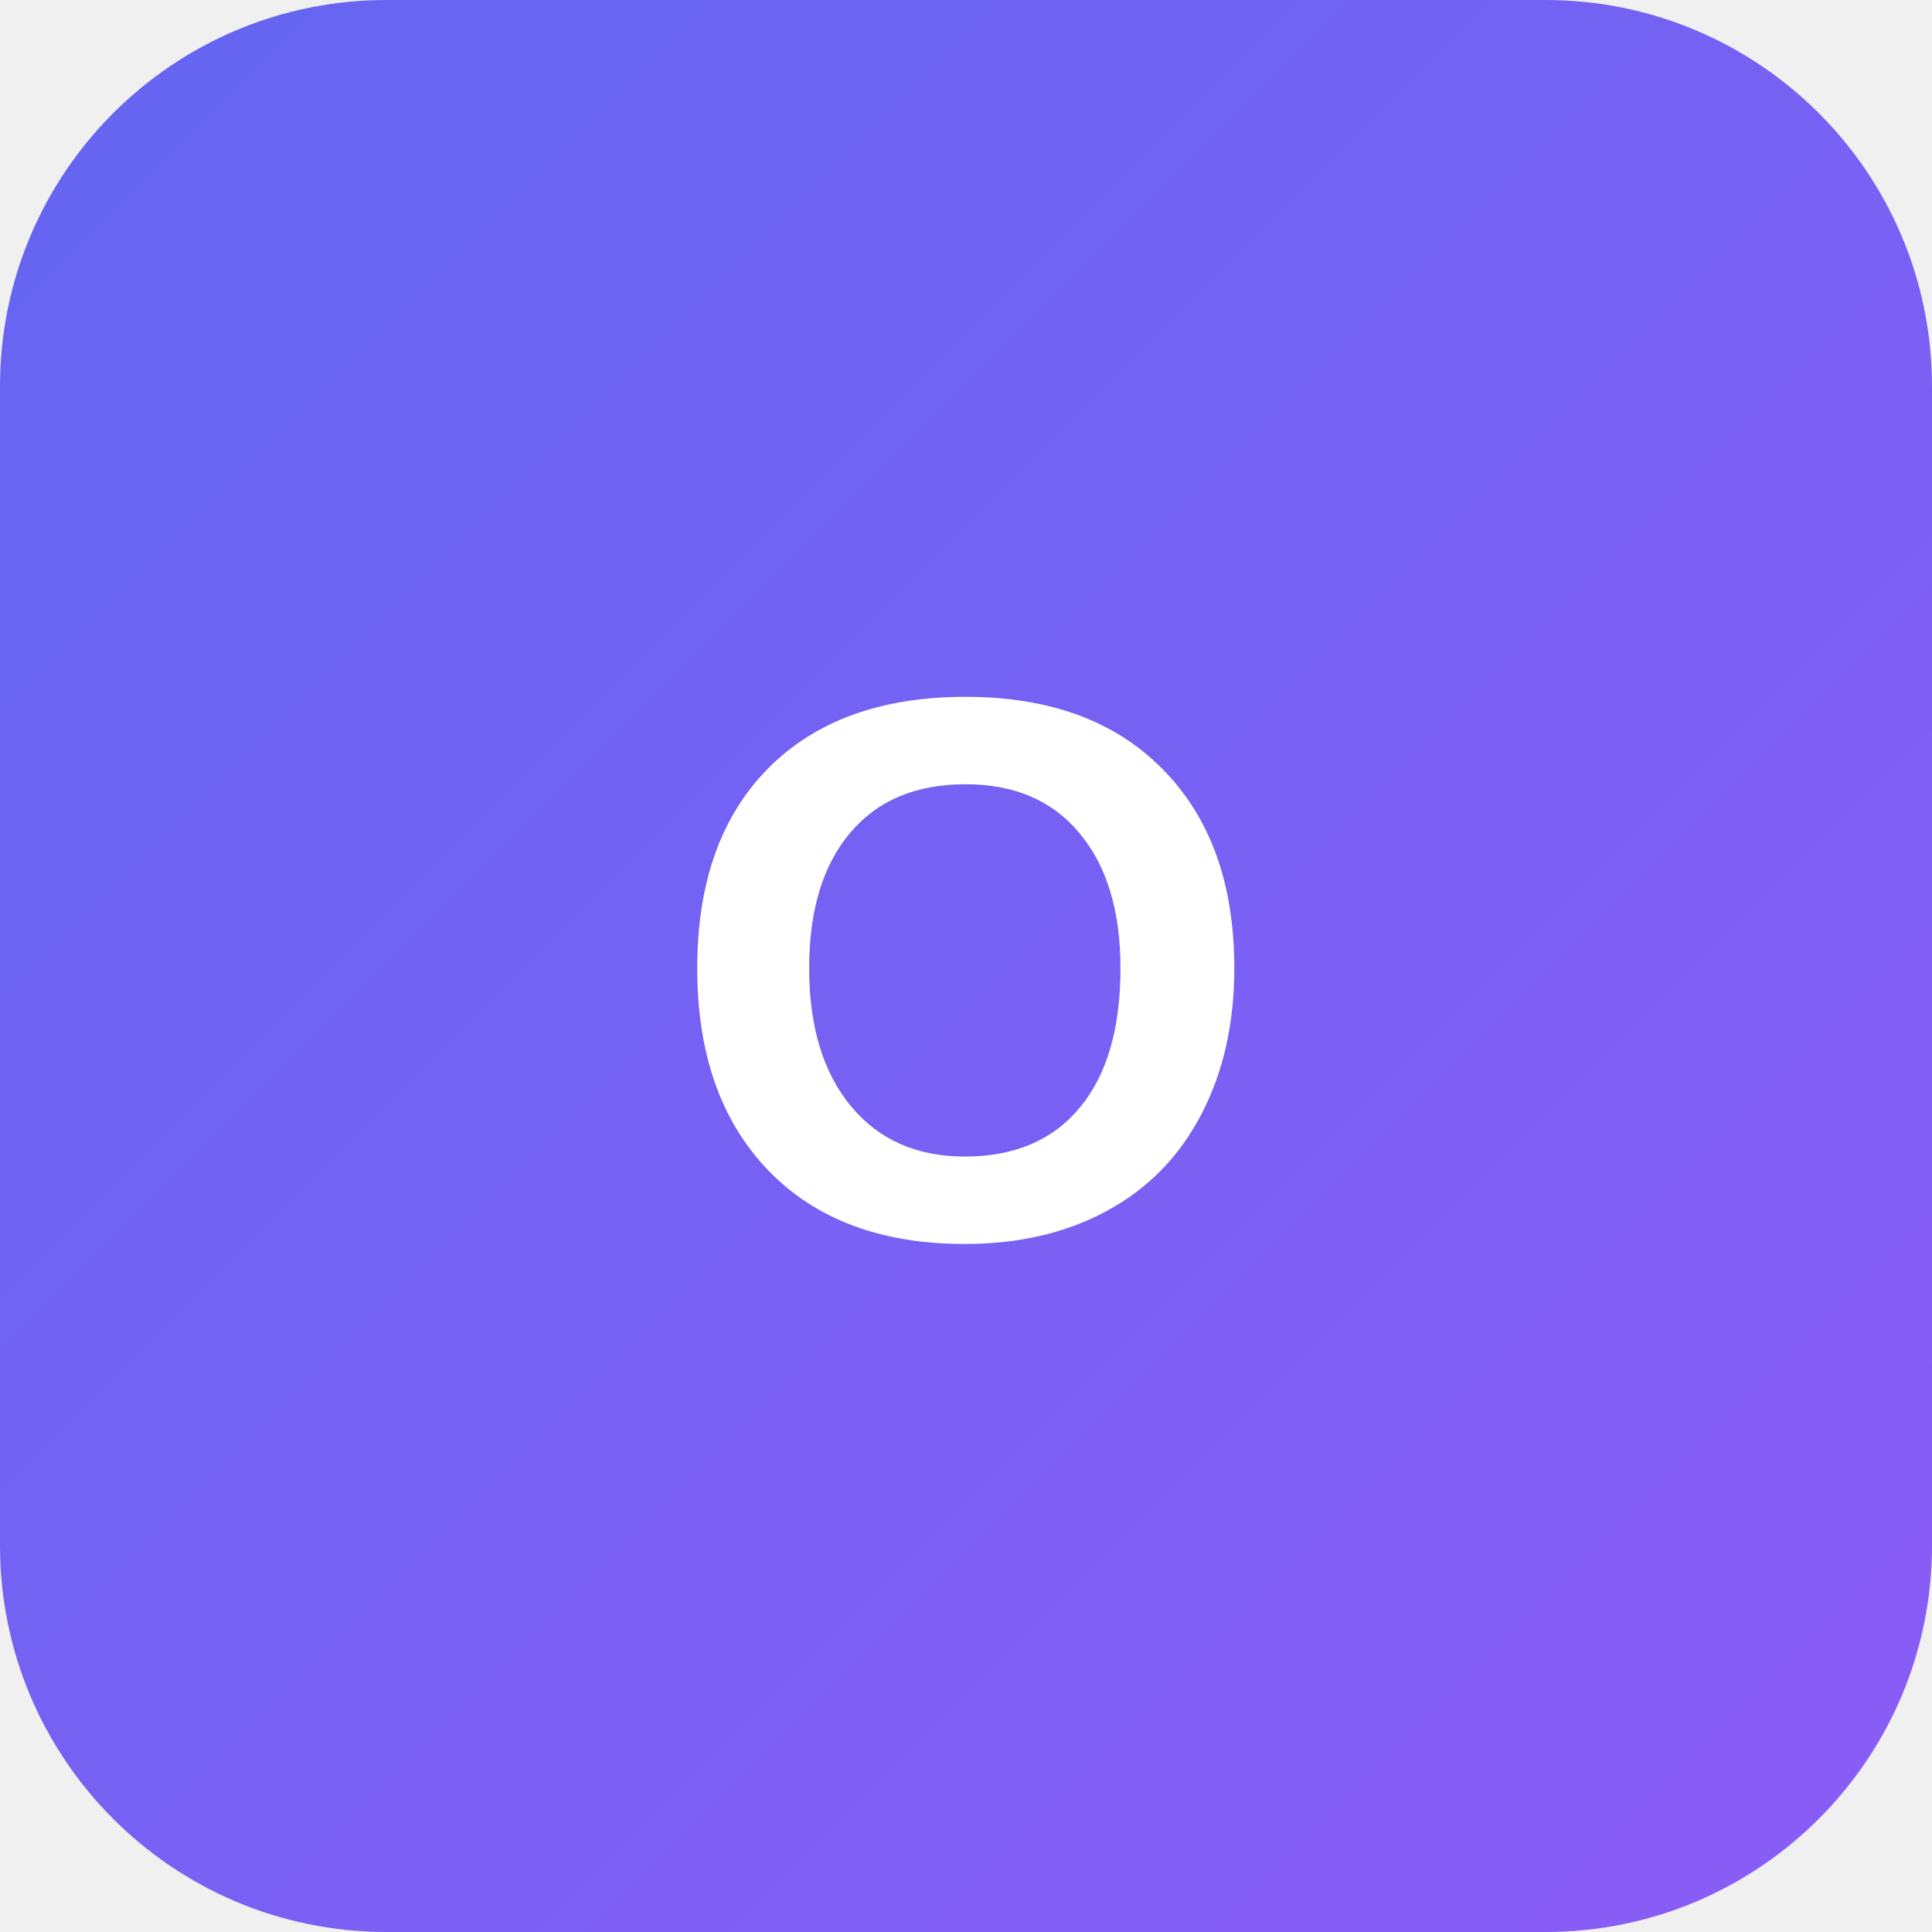
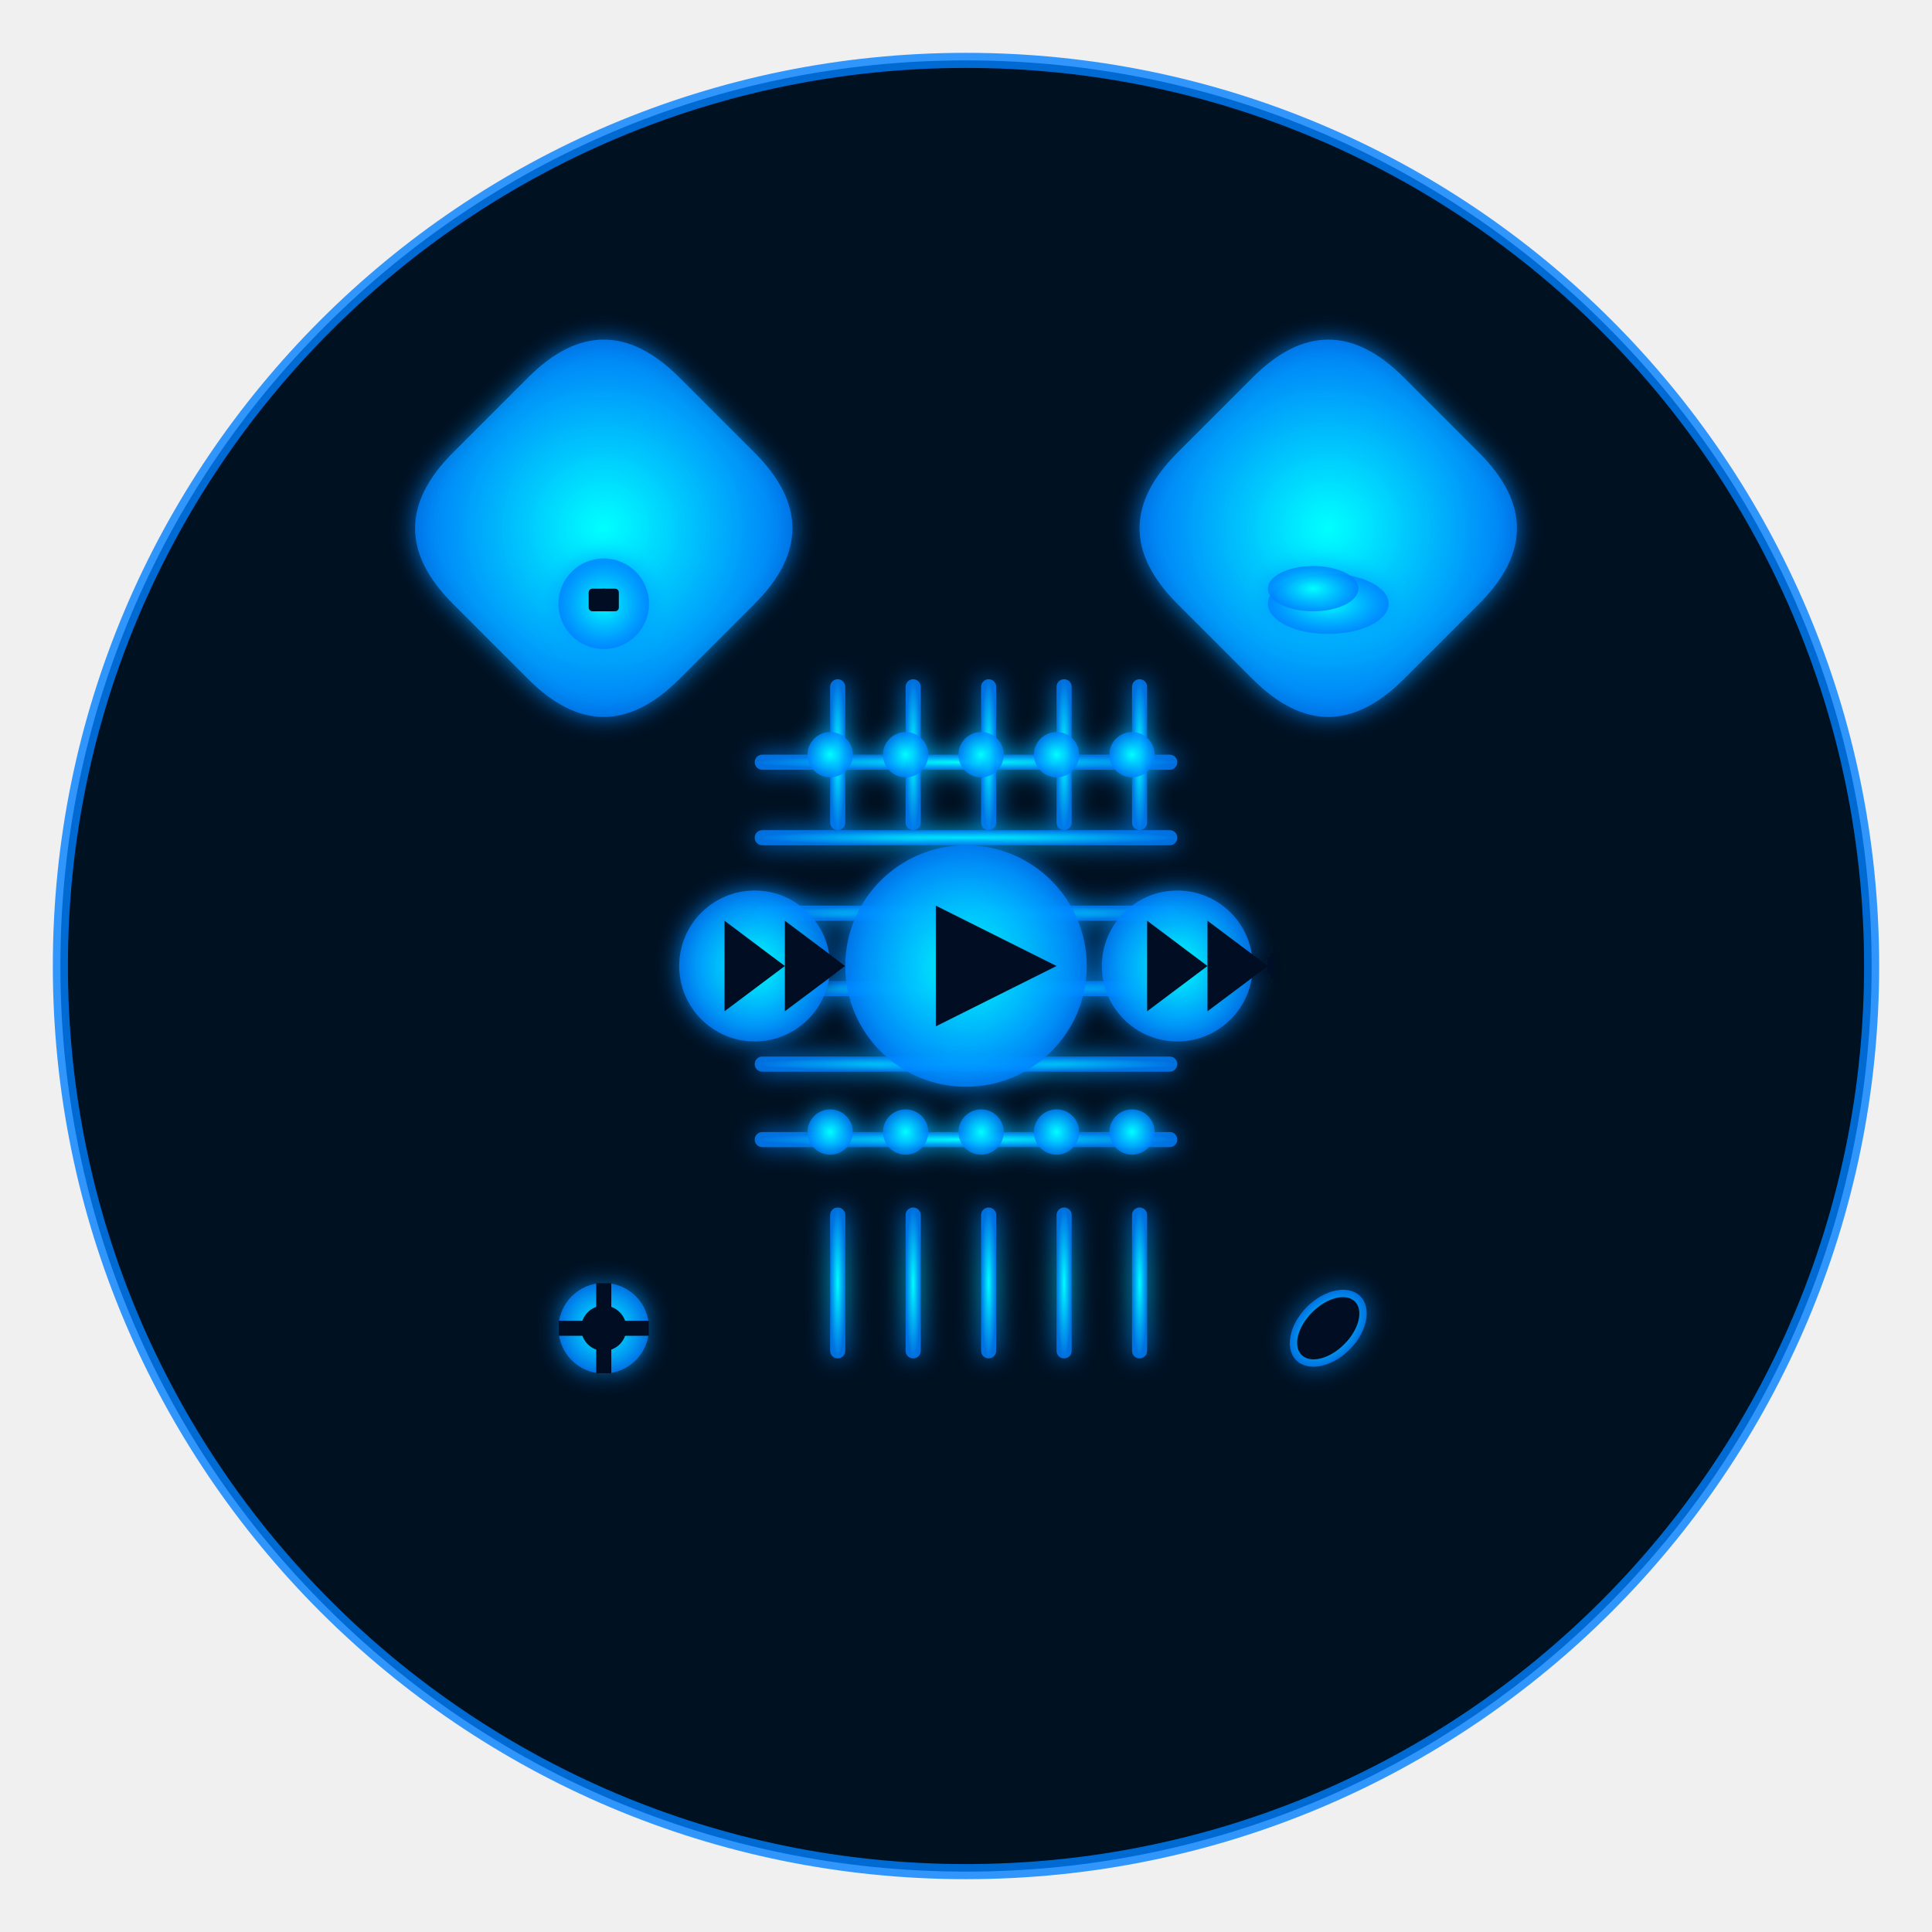
- <svg xmlns="http://www.w3.org/2000/svg" width="96" height="96" viewBox="0 0 96 96">
+ <svg xmlns="http://www.w3.org/2000/svg" width="96" height="96" viewBox="0 0 512 512">
  <defs>
-     <linearGradient id="grad" x1="0%" y1="0%" x2="100%" y2="100%">
-       <stop offset="0%" style="stop-color:#6366f1;stop-opacity:1" />
-       <stop offset="100%" style="stop-color:#8b5cf6;stop-opacity:1" />
-     </linearGradient>
+     <radialGradient id="glow" cx="50%" cy="50%" r="50%">
+       <stop offset="0%" style="stop-color:#00ffff;stop-opacity:1" />
+       <stop offset="100%" style="stop-color:#0080ff;stop-opacity:0.8" />
+     </radialGradient>
+     <filter id="glow-effect">
+       <feGaussianBlur stdDeviation="3" result="coloredBlur" />
+       <feMerge>
+         <feMergeNode in="coloredBlur" />
+         <feMergeNode in="SourceGraphic" />
+       </feMerge>
+     </filter>
  </defs>
-   <rect width="96" height="96" rx="19.2" fill="url(#grad)" />
-   <text x="50%" y="50%" font-family="Arial, sans-serif" font-size="38.4" font-weight="bold" text-anchor="middle" dy="0.35em" fill="white">O</text>
+   <circle cx="256" cy="256" r="240" fill="#001122" stroke="url(#glow)" stroke-width="4" />
+   <path d="M 120 120 Q 100 140 120 160 L 140 180 Q 160 200 180 180 L 200 160 Q 220 140 200 120 L 180 100 Q 160 80 140 100 Z" fill="url(#glow)" filter="url(#glow-effect)" />
+   <path d="M 392 120 Q 412 140 392 160 L 372 180 Q 352 200 332 180 L 312 160 Q 292 140 312 120 L 332 100 Q 352 80 372 100 Z" fill="url(#glow)" filter="url(#glow-effect)" />
+   <g fill="url(#glow)" filter="url(#glow-effect)">
+     <rect x="200" y="200" width="112" height="4" rx="2" />
+     <rect x="200" y="220" width="112" height="4" rx="2" />
+     <rect x="200" y="240" width="112" height="4" rx="2" />
+     <rect x="200" y="260" width="112" height="4" rx="2" />
+     <rect x="200" y="280" width="112" height="4" rx="2" />
+     <rect x="200" y="300" width="112" height="4" rx="2" />
+     <rect x="220" y="180" width="4" height="40" rx="2" />
+     <rect x="240" y="180" width="4" height="40" rx="2" />
+     <rect x="260" y="180" width="4" height="40" rx="2" />
+     <rect x="280" y="180" width="4" height="40" rx="2" />
+     <rect x="300" y="180" width="4" height="40" rx="2" />
+     <rect x="220" y="320" width="4" height="40" rx="2" />
+     <rect x="240" y="320" width="4" height="40" rx="2" />
+     <rect x="260" y="320" width="4" height="40" rx="2" />
+     <rect x="280" y="320" width="4" height="40" rx="2" />
+     <rect x="300" y="320" width="4" height="40" rx="2" />
+     <circle cx="220" cy="200" r="6" />
+     <circle cx="240" cy="200" r="6" />
+     <circle cx="260" cy="200" r="6" />
+     <circle cx="280" cy="200" r="6" />
+     <circle cx="300" cy="200" r="6" />
+     <circle cx="220" cy="300" r="6" />
+     <circle cx="240" cy="300" r="6" />
+     <circle cx="260" cy="300" r="6" />
+     <circle cx="280" cy="300" r="6" />
+     <circle cx="300" cy="300" r="6" />
+   </g>
+   <g fill="url(#glow)" filter="url(#glow-effect)">
+     <circle cx="256" cy="256" r="32" />
+     <polygon points="248,240 248,272 280,256" fill="#001122" />
+     <circle cx="200" cy="256" r="20" />
+     <polygon points="192,244 192,268 208,256" fill="#001122" />
+     <polygon points="208,244 208,268 224,256" fill="#001122" />
+     <circle cx="312" cy="256" r="20" />
+     <polygon points="304,244 304,268 320,256" fill="#001122" />
+     <polygon points="320,244 320,268 336,256" fill="#001122" />
+   </g>
+   <g fill="url(#glow)" filter="url(#glow-effect)">
+     <circle cx="160" cy="160" r="12" />
+     <rect x="156" y="156" width="8" height="6" rx="1" fill="#001122" />
+     <circle cx="160" cy="158" r="2" fill="#001122" />
+     <ellipse cx="352" cy="160" rx="16" ry="8" />
+     <ellipse cx="348" cy="156" rx="12" ry="6" />
+     <circle cx="160" cy="352" r="12" />
+     <circle cx="160" cy="352" r="6" fill="#001122" />
+     <rect x="158" y="340" width="4" height="8" fill="#001122" />
+     <rect x="158" y="356" width="4" height="8" fill="#001122" />
+     <rect x="148" y="350" width="8" height="4" fill="#001122" />
+     <rect x="164" y="350" width="8" height="4" fill="#001122" />
+     <ellipse cx="352" cy="352" rx="8" ry="12" transform="rotate(45 352 352)" />
+     <ellipse cx="352" cy="352" rx="6" ry="10" transform="rotate(45 352 352)" fill="#001122" />
+   </g>
</svg>
